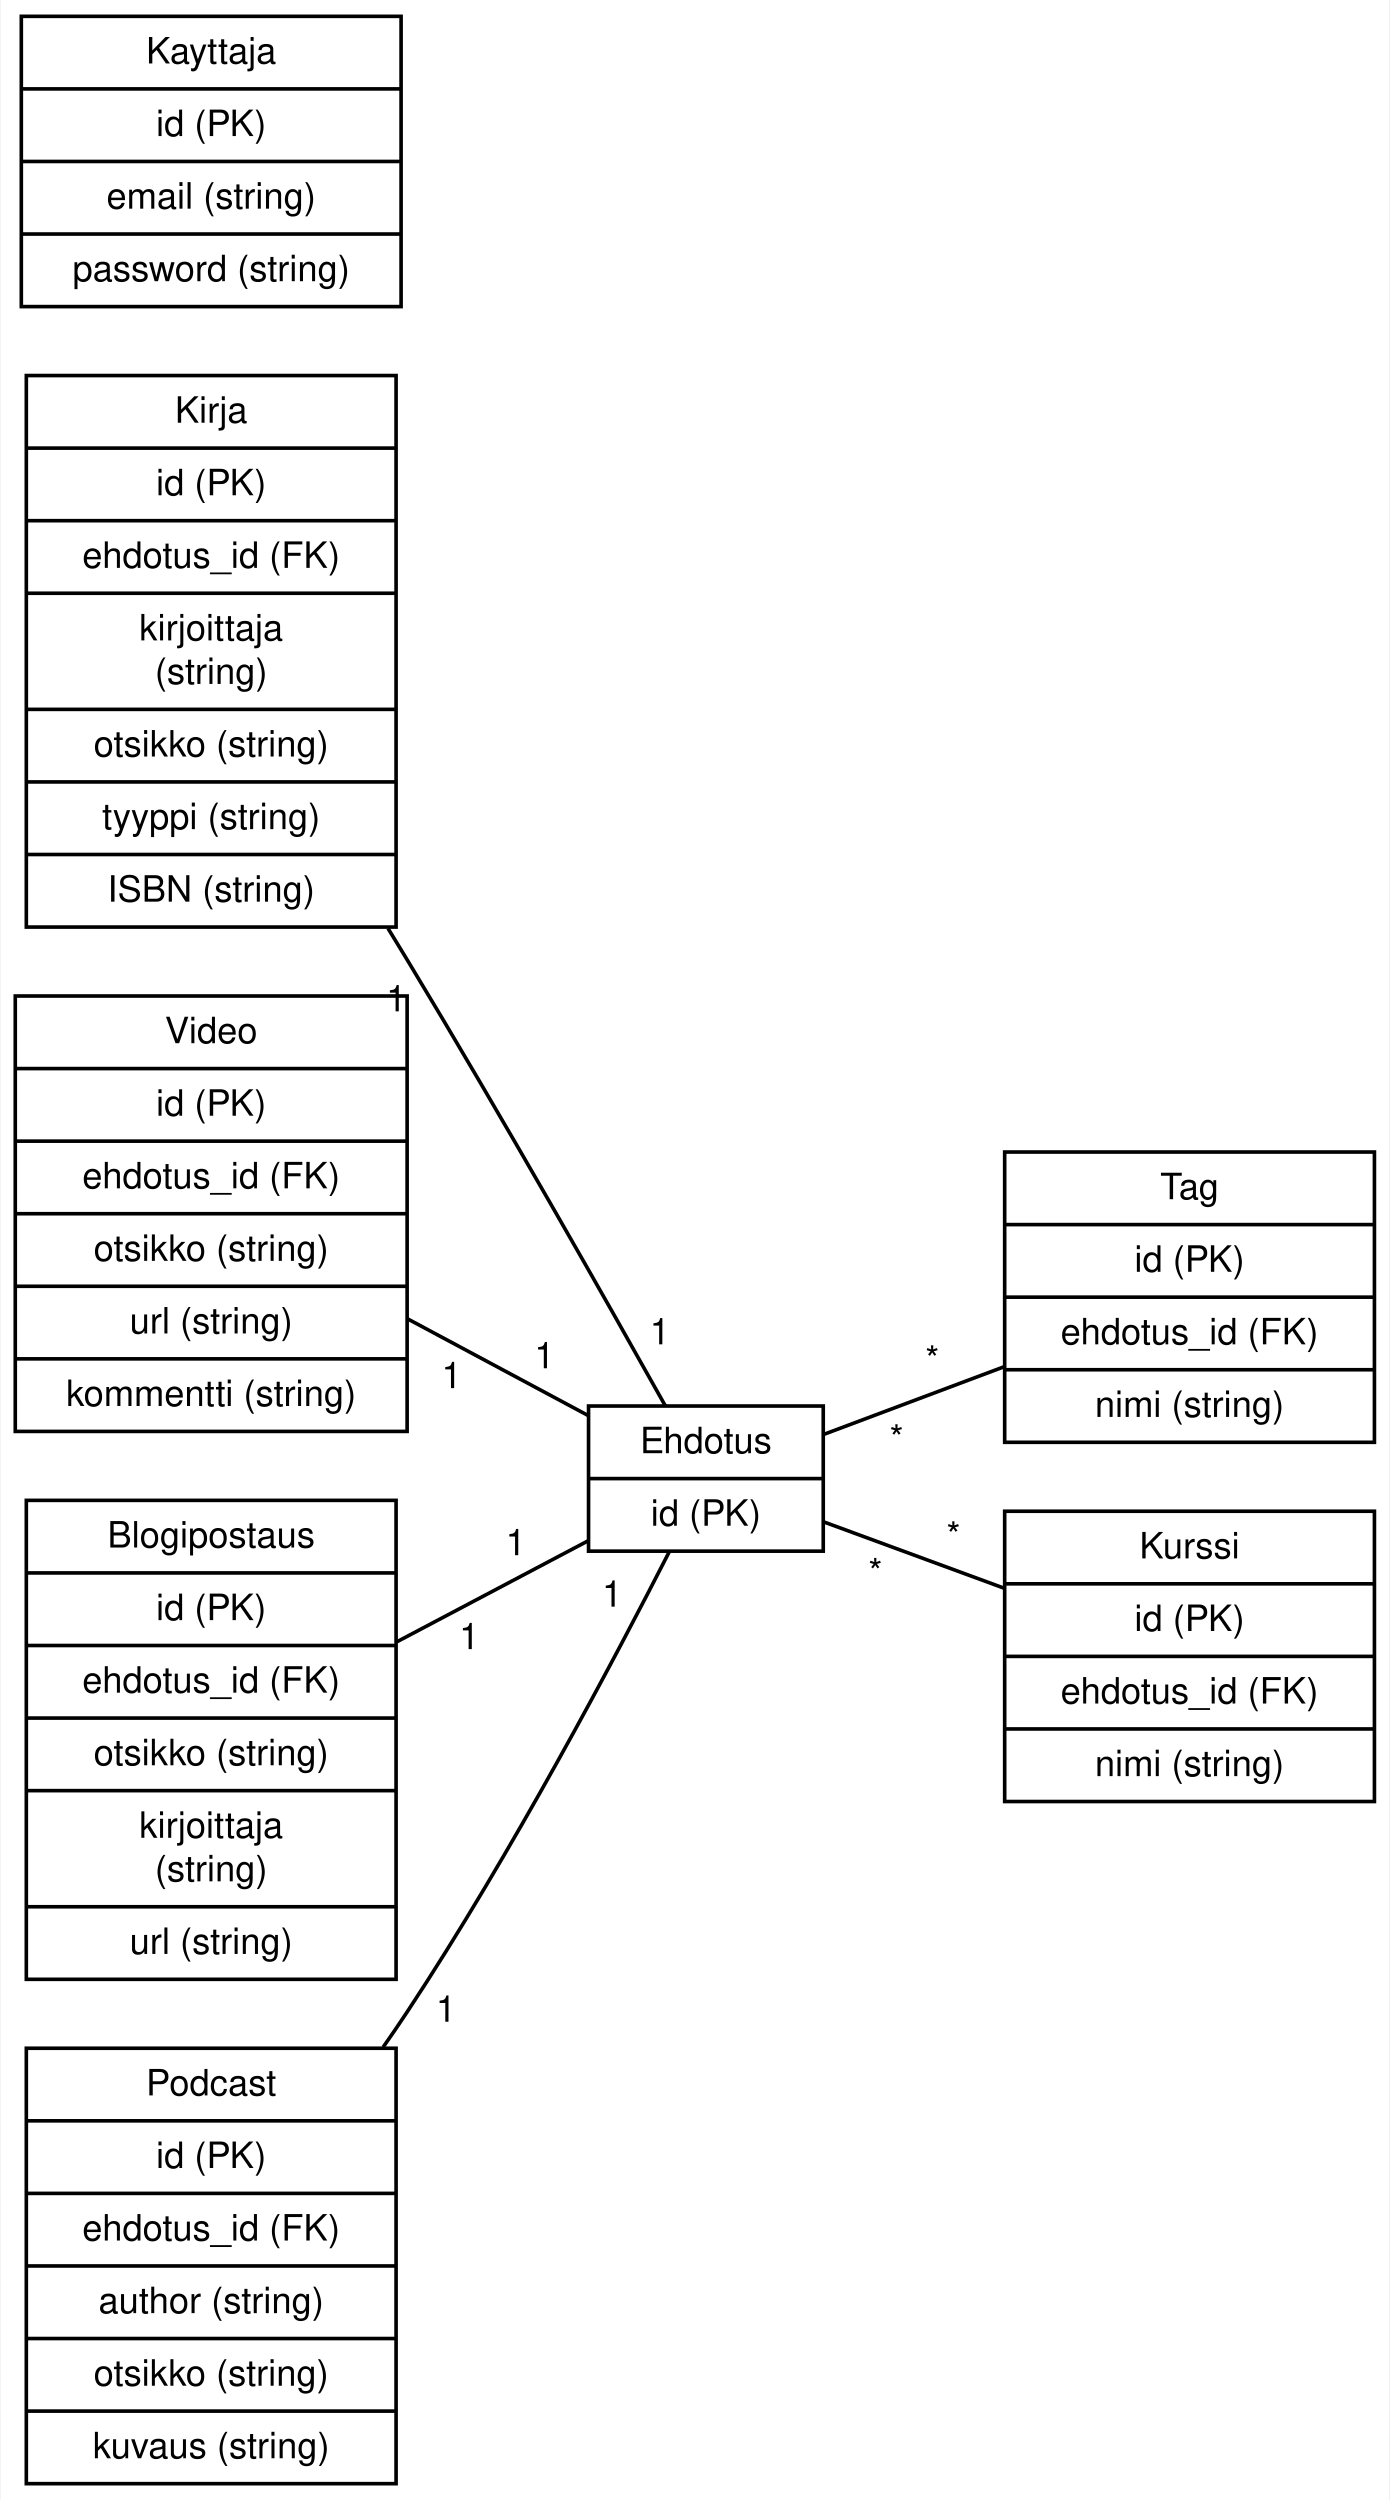
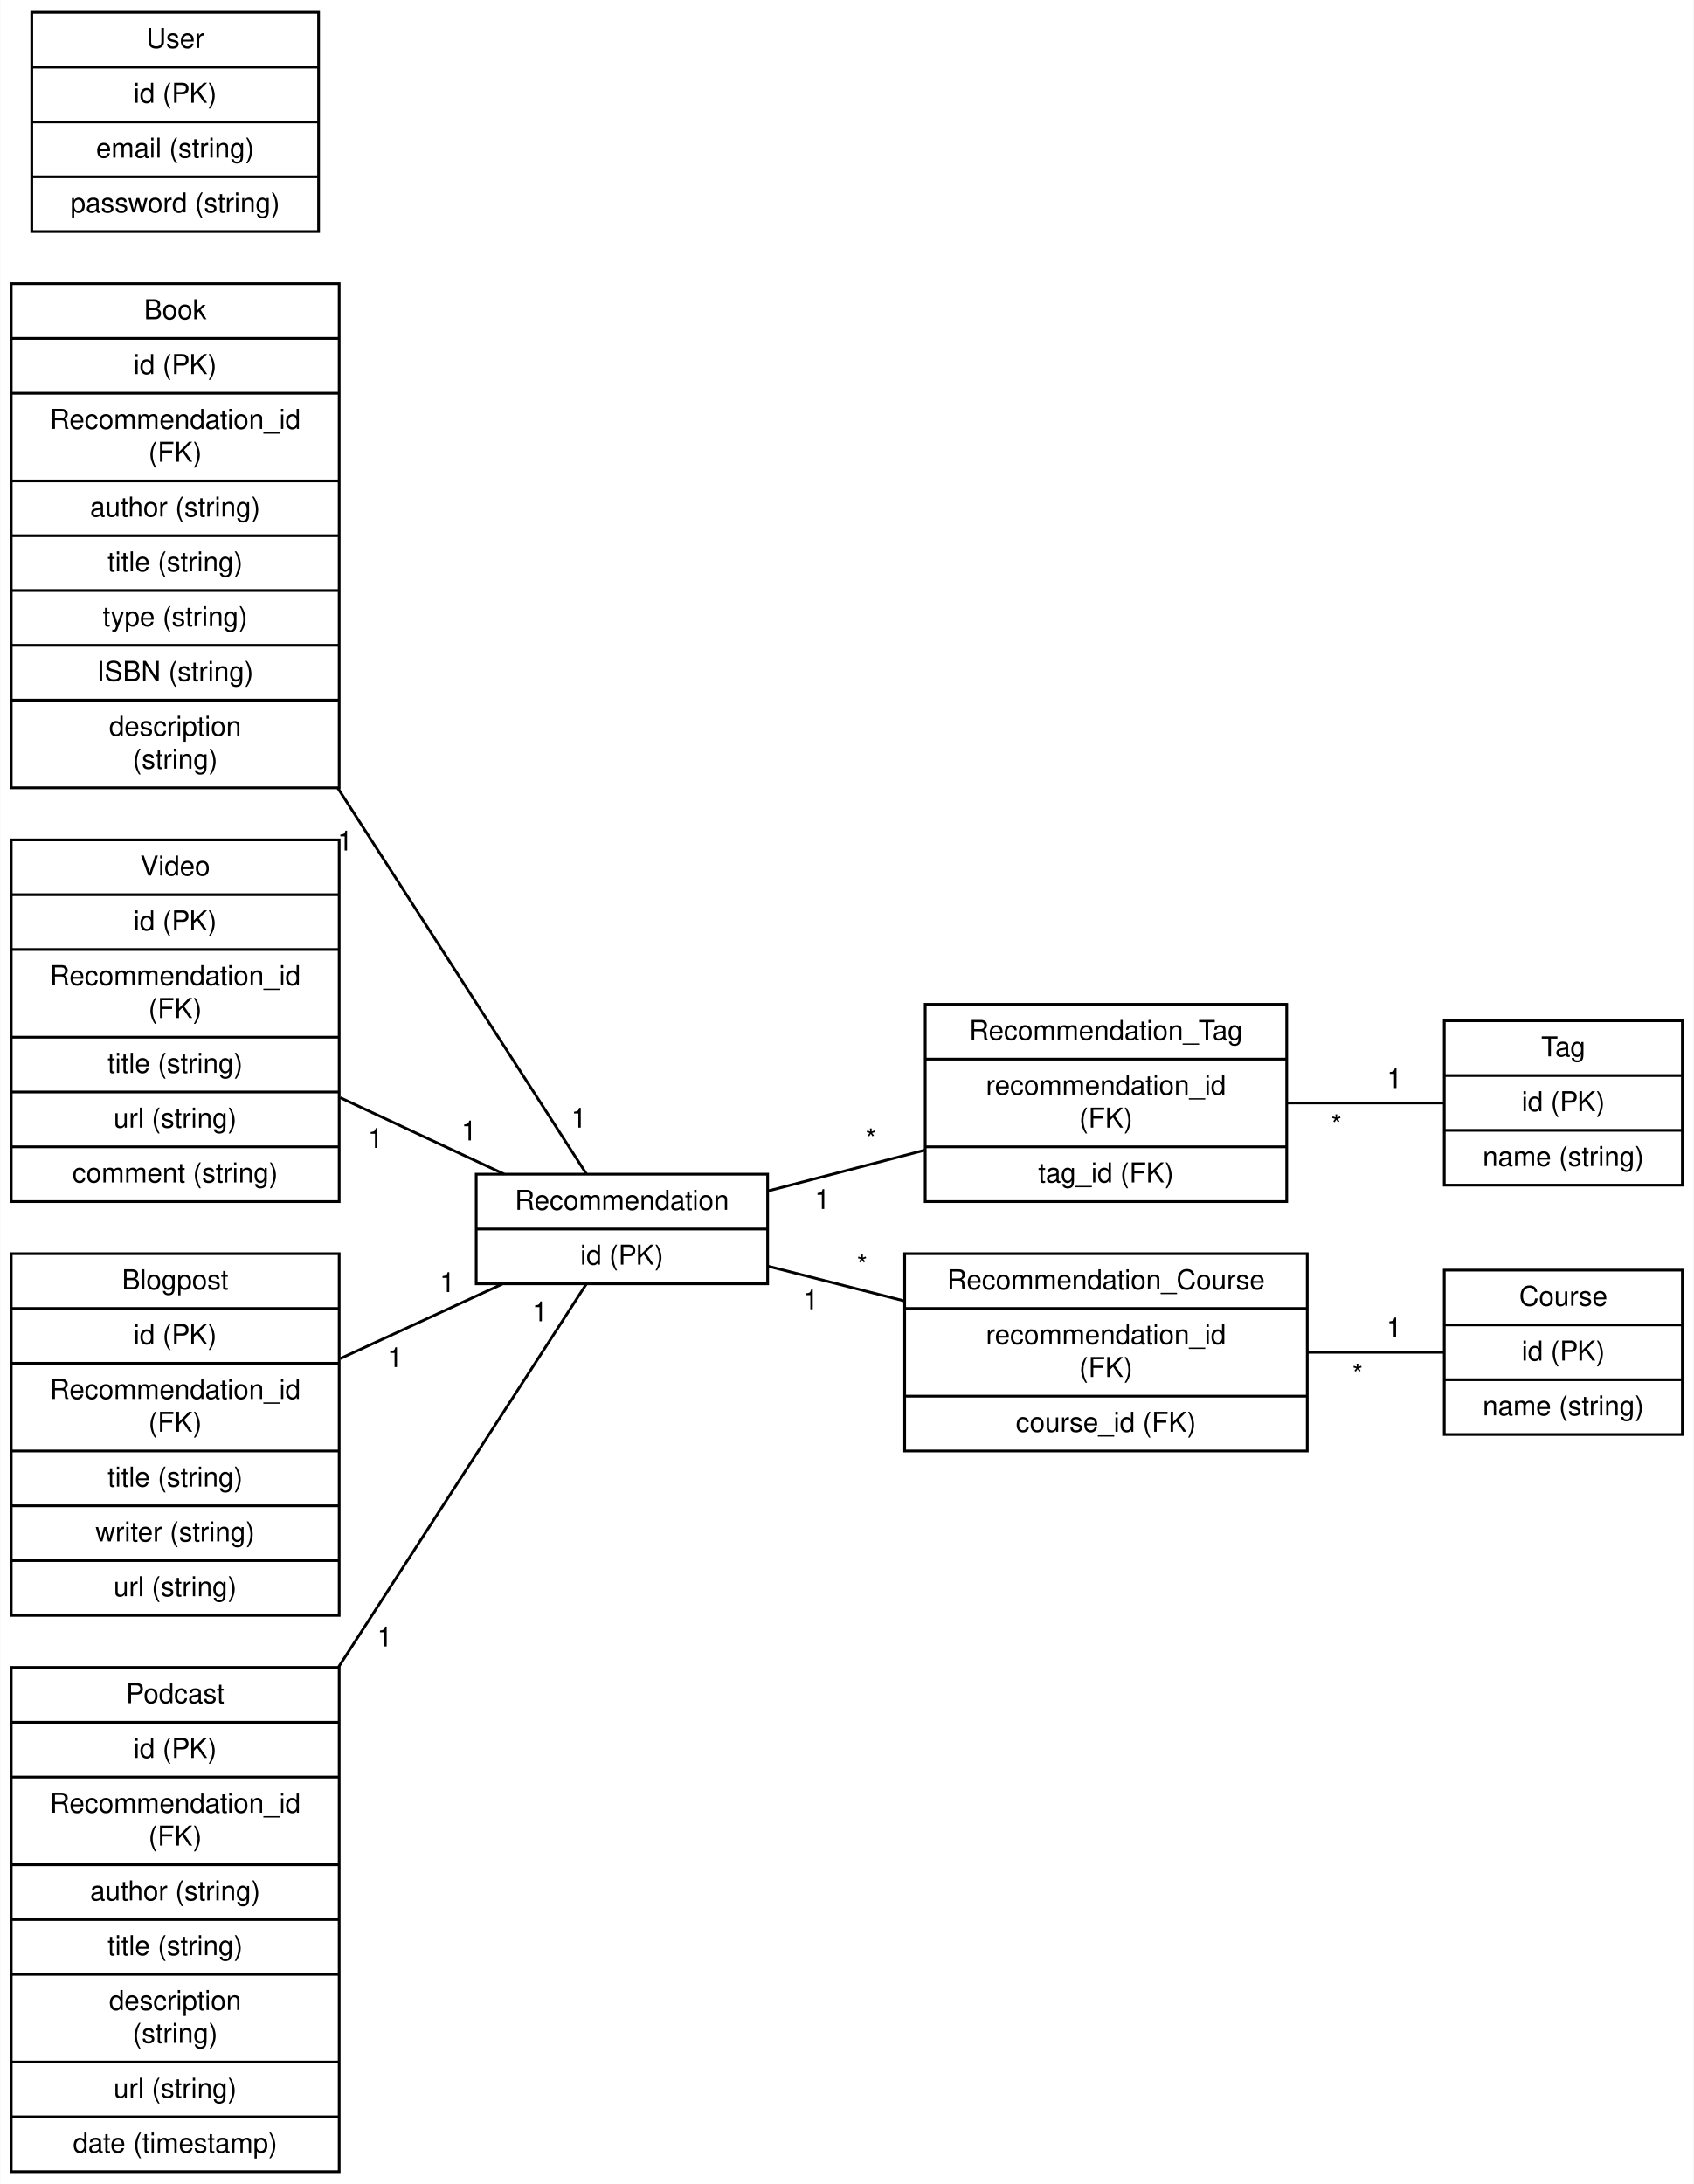
- <svg xmlns="http://www.w3.org/2000/svg" width="383pt" height="689pt" viewBox="0.00 0.00 382.58 689.00">
-   <g id="graph0" class="graph" transform="scale(1 1) rotate(0) translate(4 685)">
-     <polygon fill="#ffffff" stroke="transparent" points="-4,4 -4,-685 378.583,-685 378.583,4 -4,4" />
+ <svg xmlns="http://www.w3.org/2000/svg" width="618pt" height="797pt" viewBox="0.00 0.00 617.83 797.00">
+   <g id="graph0" class="graph" transform="scale(1 1) rotate(0) translate(4 793)">
+     <polygon fill="#ffffff" stroke="transparent" points="-4,4 -4,-793 613.829,-793 613.829,4 -4,4" />
    <g id="node1" class="node">
-       <polygon fill="none" stroke="#000000" points="157.994,-257.5 157.994,-297.5 222.678,-297.5 222.678,-257.5 157.994,-257.5" />
-       <text text-anchor="middle" x="190.336" y="-284.5" font-family="Helvetica,sans-Serif" font-size="10.00" fill="#000000">Ehdotus</text>
-       <polyline fill="none" stroke="#000000" points="157.994,-277.5 222.678,-277.5 " />
-       <text text-anchor="middle" x="190.336" y="-264.5" font-family="Helvetica,sans-Serif" font-size="10.00" fill="#000000">id (PK)</text>
+       <polygon fill="none" stroke="#000000" points="169.684,-324.5 169.684,-364.5 276.031,-364.5 276.031,-324.5 169.684,-324.5" />
+       <text text-anchor="middle" x="222.857" y="-351.5" font-family="Helvetica,sans-Serif" font-size="10.00" fill="#000000">Recommendation</text>
+       <polyline fill="none" stroke="#000000" points="169.684,-344.5 276.031,-344.5 " />
+       <text text-anchor="middle" x="222.857" y="-331.5" font-family="Helvetica,sans-Serif" font-size="10.00" fill="#000000">id (PK)</text>
+     </g>
+     <g id="node9" class="node">
+       <polygon fill="none" stroke="#000000" points="333.53,-354.5 333.53,-426.5 465.442,-426.5 465.442,-354.5 333.53,-354.5" />
+       <text text-anchor="middle" x="399.486" y="-413.5" font-family="Helvetica,sans-Serif" font-size="10.00" fill="#000000">Recommendation_Tag </text>
+       <polyline fill="none" stroke="#000000" points="333.53,-406.5 465.442,-406.5 " />
+       <text text-anchor="middle" x="399.486" y="-393.5" font-family="Helvetica,sans-Serif" font-size="10.00" fill="#000000">recommendation_id</text>
+       <text text-anchor="middle" x="399.486" y="-381.5" font-family="Helvetica,sans-Serif" font-size="10.00" fill="#000000">(FK)</text>
+       <polyline fill="none" stroke="#000000" points="333.53,-374.5 465.442,-374.5 " />
+       <text text-anchor="middle" x="399.486" y="-361.5" font-family="Helvetica,sans-Serif" font-size="10.00" fill="#000000">tag_id (FK)</text>
+     </g>
+     <g id="edge5" class="edge">
+       <path fill="none" stroke="#000000" d="M276.331,-358.426C294.303,-363.107 314.567,-368.384 333.391,-373.287" />
+       <text text-anchor="middle" x="313.72" y="-373.898" font-family="Helvetica,sans-Serif" font-size="10.00" fill="#000000">*</text>
+       <text text-anchor="middle" x="296.002" y="-351.815" font-family="Helvetica,sans-Serif" font-size="10.00" fill="#000000">1</text>
+     </g>
+     <g id="node10" class="node">
+       <polygon fill="none" stroke="#000000" points="326.031,-263.5 326.031,-335.5 472.941,-335.5 472.941,-263.5 326.031,-263.5" />
+       <text text-anchor="middle" x="399.486" y="-322.5" font-family="Helvetica,sans-Serif" font-size="10.00" fill="#000000">Recommendation_Course </text>
+       <polyline fill="none" stroke="#000000" points="326.031,-315.5 472.941,-315.5 " />
+       <text text-anchor="middle" x="399.486" y="-302.5" font-family="Helvetica,sans-Serif" font-size="10.00" fill="#000000">recommendation_id</text>
+       <text text-anchor="middle" x="399.486" y="-290.5" font-family="Helvetica,sans-Serif" font-size="10.00" fill="#000000">(FK)</text>
+       <polyline fill="none" stroke="#000000" points="326.031,-283.5 472.941,-283.5 " />
+       <text text-anchor="middle" x="399.486" y="-270.5" font-family="Helvetica,sans-Serif" font-size="10.00" fill="#000000">course_id (FK)</text>
+     </g>
+     <g id="edge7" class="edge">
+       <path fill="none" stroke="#000000" d="M276.331,-330.876C291.968,-326.893 309.34,-322.467 325.988,-318.225" />
+       <text text-anchor="middle" x="310.51" y="-327.891" font-family="Helvetica,sans-Serif" font-size="10.00" fill="#000000">*</text>
+       <text text-anchor="middle" x="291.81" y="-315.211" font-family="Helvetica,sans-Serif" font-size="10.00" fill="#000000">1</text>
    </g>
    <g id="node2" class="node">
-       <polygon fill="none" stroke="#000000" points="272.678,-287.5 272.678,-367.5 374.583,-367.5 374.583,-287.5 272.678,-287.5" />
-       <text text-anchor="middle" x="323.63" y="-354.5" font-family="Helvetica,sans-Serif" font-size="10.00" fill="#000000">Tag</text>
-       <polyline fill="none" stroke="#000000" points="272.678,-347.5 374.583,-347.5 " />
-       <text text-anchor="middle" x="323.63" y="-334.5" font-family="Helvetica,sans-Serif" font-size="10.00" fill="#000000">id (PK) </text>
-       <polyline fill="none" stroke="#000000" points="272.678,-327.5 374.583,-327.5 " />
-       <text text-anchor="middle" x="323.63" y="-314.5" font-family="Helvetica,sans-Serif" font-size="10.00" fill="#000000">ehdotus_id (FK) </text>
-       <polyline fill="none" stroke="#000000" points="272.678,-307.5 374.583,-307.5 " />
-       <text text-anchor="middle" x="323.63" y="-294.5" font-family="Helvetica,sans-Serif" font-size="10.00" fill="#000000">nimi (string)</text>
-     </g>
-     <g id="edge5" class="edge">
-       <path fill="none" stroke="#000000" d="M222.944,-289.731C237.896,-295.34 255.973,-302.121 272.66,-308.38" />
-       <text text-anchor="middle" x="252.72" y="-306.928" font-family="Helvetica,sans-Serif" font-size="10.00" fill="#000000">*</text>
-       <text text-anchor="middle" x="242.883" y="-285.184" font-family="Helvetica,sans-Serif" font-size="10.00" fill="#000000">*</text>
+       <polygon fill="none" stroke="#000000" points="522.941,-360.5 522.941,-420.5 609.829,-420.5 609.829,-360.5 522.941,-360.5" />
+       <text text-anchor="middle" x="566.385" y="-407.5" font-family="Helvetica,sans-Serif" font-size="10.00" fill="#000000">Tag</text>
+       <polyline fill="none" stroke="#000000" points="522.941,-400.5 609.829,-400.5 " />
+       <text text-anchor="middle" x="566.385" y="-387.5" font-family="Helvetica,sans-Serif" font-size="10.00" fill="#000000">id (PK) </text>
+       <polyline fill="none" stroke="#000000" points="522.941,-380.5 609.829,-380.5 " />
+       <text text-anchor="middle" x="566.385" y="-367.5" font-family="Helvetica,sans-Serif" font-size="10.00" fill="#000000">name (string)</text>
    </g>
    <g id="node3" class="node">
-       <polygon fill="none" stroke="#000000" points="272.678,-188.5 272.678,-268.5 374.583,-268.5 374.583,-188.5 272.678,-188.5" />
-       <text text-anchor="middle" x="323.63" y="-255.5" font-family="Helvetica,sans-Serif" font-size="10.00" fill="#000000">Kurssi</text>
-       <polyline fill="none" stroke="#000000" points="272.678,-248.5 374.583,-248.5 " />
-       <text text-anchor="middle" x="323.63" y="-235.5" font-family="Helvetica,sans-Serif" font-size="10.00" fill="#000000">id (PK) </text>
-       <polyline fill="none" stroke="#000000" points="272.678,-228.5 374.583,-228.5 " />
-       <text text-anchor="middle" x="323.63" y="-215.5" font-family="Helvetica,sans-Serif" font-size="10.00" fill="#000000">ehdotus_id (FK) </text>
-       <polyline fill="none" stroke="#000000" points="272.678,-208.5 374.583,-208.5 " />
-       <text text-anchor="middle" x="323.63" y="-195.5" font-family="Helvetica,sans-Serif" font-size="10.00" fill="#000000">nimi (string)</text>
+       <polygon fill="none" stroke="#000000" points="522.941,-269.5 522.941,-329.5 609.829,-329.5 609.829,-269.5 522.941,-269.5" />
+       <text text-anchor="middle" x="566.385" y="-316.5" font-family="Helvetica,sans-Serif" font-size="10.00" fill="#000000">Course</text>
+       <polyline fill="none" stroke="#000000" points="522.941,-309.5 609.829,-309.5 " />
+       <text text-anchor="middle" x="566.385" y="-296.5" font-family="Helvetica,sans-Serif" font-size="10.00" fill="#000000">id (PK) </text>
+       <polyline fill="none" stroke="#000000" points="522.941,-289.5 609.829,-289.5 " />
+       <text text-anchor="middle" x="566.385" y="-276.5" font-family="Helvetica,sans-Serif" font-size="10.00" fill="#000000">name (string)</text>
+     </g>
+     <g id="node4" class="node">
+       <polygon fill="none" stroke="#000000" points="0,-505.5 0,-689.5 119.684,-689.5 119.684,-505.5 0,-505.5" />
+       <text text-anchor="middle" x="59.842" y="-676.5" font-family="Helvetica,sans-Serif" font-size="10.00" fill="#000000">Book</text>
+       <polyline fill="none" stroke="#000000" points="0,-669.5 119.684,-669.5 " />
+       <text text-anchor="middle" x="59.842" y="-656.5" font-family="Helvetica,sans-Serif" font-size="10.00" fill="#000000">id (PK) </text>
+       <polyline fill="none" stroke="#000000" points="0,-649.5 119.684,-649.5 " />
+       <text text-anchor="middle" x="59.842" y="-636.5" font-family="Helvetica,sans-Serif" font-size="10.00" fill="#000000">Recommendation_id</text>
+       <text text-anchor="middle" x="59.842" y="-624.5" font-family="Helvetica,sans-Serif" font-size="10.00" fill="#000000">(FK) </text>
+       <polyline fill="none" stroke="#000000" points="0,-617.5 119.684,-617.5 " />
+       <text text-anchor="middle" x="59.842" y="-604.5" font-family="Helvetica,sans-Serif" font-size="10.00" fill="#000000">author (string) </text>
+       <polyline fill="none" stroke="#000000" points="0,-597.5 119.684,-597.5 " />
+       <text text-anchor="middle" x="59.842" y="-584.5" font-family="Helvetica,sans-Serif" font-size="10.00" fill="#000000">title (string) </text>
+       <polyline fill="none" stroke="#000000" points="0,-577.5 119.684,-577.5 " />
+       <text text-anchor="middle" x="59.842" y="-564.5" font-family="Helvetica,sans-Serif" font-size="10.00" fill="#000000">type (string) </text>
+       <polyline fill="none" stroke="#000000" points="0,-557.5 119.684,-557.5 " />
+       <text text-anchor="middle" x="59.842" y="-544.5" font-family="Helvetica,sans-Serif" font-size="10.00" fill="#000000">ISBN (string) </text>
+       <polyline fill="none" stroke="#000000" points="0,-537.5 119.684,-537.5 " />
+       <text text-anchor="middle" x="59.842" y="-524.5" font-family="Helvetica,sans-Serif" font-size="10.00" fill="#000000">description</text>
+       <text text-anchor="middle" x="59.842" y="-512.5" font-family="Helvetica,sans-Serif" font-size="10.00" fill="#000000">(string)</text>
+     </g>
+     <g id="edge1" class="edge">
+       <path fill="none" stroke="#000000" d="M119.156,-505.445C152.11,-454.3 190.305,-395.022 209.856,-364.678" />
+       <text text-anchor="middle" x="207.143" y="-381.493" font-family="Helvetica,sans-Serif" font-size="10.00" fill="#000000">1</text>
+       <text text-anchor="middle" x="121.868" y="-482.63" font-family="Helvetica,sans-Serif" font-size="10.00" fill="#000000">1</text>
+     </g>
+     <g id="node5" class="node">
+       <polygon fill="none" stroke="#000000" points="0,-354.5 0,-486.5 119.684,-486.5 119.684,-354.5 0,-354.5" />
+       <text text-anchor="middle" x="59.842" y="-473.5" font-family="Helvetica,sans-Serif" font-size="10.00" fill="#000000">Video</text>
+       <polyline fill="none" stroke="#000000" points="0,-466.5 119.684,-466.5 " />
+       <text text-anchor="middle" x="59.842" y="-453.5" font-family="Helvetica,sans-Serif" font-size="10.00" fill="#000000">id (PK) </text>
+       <polyline fill="none" stroke="#000000" points="0,-446.5 119.684,-446.5 " />
+       <text text-anchor="middle" x="59.842" y="-433.5" font-family="Helvetica,sans-Serif" font-size="10.00" fill="#000000">Recommendation_id</text>
+       <text text-anchor="middle" x="59.842" y="-421.5" font-family="Helvetica,sans-Serif" font-size="10.00" fill="#000000">(FK) </text>
+       <polyline fill="none" stroke="#000000" points="0,-414.5 119.684,-414.5 " />
+       <text text-anchor="middle" x="59.842" y="-401.5" font-family="Helvetica,sans-Serif" font-size="10.00" fill="#000000">title (string) </text>
+       <polyline fill="none" stroke="#000000" points="0,-394.5 119.684,-394.5 " />
+       <text text-anchor="middle" x="59.842" y="-381.5" font-family="Helvetica,sans-Serif" font-size="10.00" fill="#000000">url (string) </text>
+       <polyline fill="none" stroke="#000000" points="0,-374.5 119.684,-374.5 " />
+       <text text-anchor="middle" x="59.842" y="-361.5" font-family="Helvetica,sans-Serif" font-size="10.00" fill="#000000">comment (string)</text>
+     </g>
+     <g id="edge2" class="edge">
+       <path fill="none" stroke="#000000" d="M120.08,-392.416C139.942,-383.156 161.617,-373.051 179.92,-364.518" />
+       <text text-anchor="middle" x="167.063" y="-376.838" font-family="Helvetica,sans-Serif" font-size="10.00" fill="#000000">1</text>
+       <text text-anchor="middle" x="132.937" y="-374.096" font-family="Helvetica,sans-Serif" font-size="10.00" fill="#000000">1</text>
+     </g>
+     <g id="node6" class="node">
+       <polygon fill="none" stroke="#000000" points="0,-203.5 0,-335.5 119.684,-335.5 119.684,-203.5 0,-203.5" />
+       <text text-anchor="middle" x="59.842" y="-322.5" font-family="Helvetica,sans-Serif" font-size="10.00" fill="#000000">Blogpost</text>
+       <polyline fill="none" stroke="#000000" points="0,-315.5 119.684,-315.5 " />
+       <text text-anchor="middle" x="59.842" y="-302.5" font-family="Helvetica,sans-Serif" font-size="10.00" fill="#000000">id (PK) </text>
+       <polyline fill="none" stroke="#000000" points="0,-295.5 119.684,-295.5 " />
+       <text text-anchor="middle" x="59.842" y="-282.5" font-family="Helvetica,sans-Serif" font-size="10.00" fill="#000000">Recommendation_id</text>
+       <text text-anchor="middle" x="59.842" y="-270.5" font-family="Helvetica,sans-Serif" font-size="10.00" fill="#000000">(FK) </text>
+       <polyline fill="none" stroke="#000000" points="0,-263.5 119.684,-263.5 " />
+       <text text-anchor="middle" x="59.842" y="-250.5" font-family="Helvetica,sans-Serif" font-size="10.00" fill="#000000">title (string) </text>
+       <polyline fill="none" stroke="#000000" points="0,-243.5 119.684,-243.5 " />
+       <text text-anchor="middle" x="59.842" y="-230.5" font-family="Helvetica,sans-Serif" font-size="10.00" fill="#000000">writer (string) </text>
+       <polyline fill="none" stroke="#000000" points="0,-223.5 119.684,-223.5 " />
+       <text text-anchor="middle" x="59.842" y="-210.5" font-family="Helvetica,sans-Serif" font-size="10.00" fill="#000000">url (string)</text>
+     </g>
+     <g id="edge3" class="edge">
+       <path fill="none" stroke="#000000" d="M120.08,-297.214C139.67,-306.227 161.024,-316.052 179.166,-324.398" />
+       <text text-anchor="middle" x="159.166" y="-321.501" font-family="Helvetica,sans-Serif" font-size="10.00" fill="#000000">1</text>
+       <text text-anchor="middle" x="140.079" y="-294.112" font-family="Helvetica,sans-Serif" font-size="10.00" fill="#000000">1</text>
+     </g>
+     <g id="node7" class="node">
+       <polygon fill="none" stroke="#000000" points="0,-.5 0,-184.5 119.684,-184.5 119.684,-.5 0,-.5" />
+       <text text-anchor="middle" x="59.842" y="-171.5" font-family="Helvetica,sans-Serif" font-size="10.00" fill="#000000">Podcast</text>
+       <polyline fill="none" stroke="#000000" points="0,-164.5 119.684,-164.5 " />
+       <text text-anchor="middle" x="59.842" y="-151.5" font-family="Helvetica,sans-Serif" font-size="10.00" fill="#000000">id (PK)</text>
+       <polyline fill="none" stroke="#000000" points="0,-144.5 119.684,-144.5 " />
+       <text text-anchor="middle" x="59.842" y="-131.5" font-family="Helvetica,sans-Serif" font-size="10.00" fill="#000000">Recommendation_id</text>
+       <text text-anchor="middle" x="59.842" y="-119.5" font-family="Helvetica,sans-Serif" font-size="10.00" fill="#000000">(FK) </text>
+       <polyline fill="none" stroke="#000000" points="0,-112.5 119.684,-112.5 " />
+       <text text-anchor="middle" x="59.842" y="-99.5" font-family="Helvetica,sans-Serif" font-size="10.00" fill="#000000">author (string)</text>
+       <polyline fill="none" stroke="#000000" points="0,-92.5 119.684,-92.5 " />
+       <text text-anchor="middle" x="59.842" y="-79.5" font-family="Helvetica,sans-Serif" font-size="10.00" fill="#000000">title (string)</text>
+       <polyline fill="none" stroke="#000000" points="0,-72.5 119.684,-72.5 " />
+       <text text-anchor="middle" x="59.842" y="-59.5" font-family="Helvetica,sans-Serif" font-size="10.00" fill="#000000">description</text>
+       <text text-anchor="middle" x="59.842" y="-47.5" font-family="Helvetica,sans-Serif" font-size="10.00" fill="#000000">(string)</text>
+       <polyline fill="none" stroke="#000000" points="0,-40.5 119.684,-40.5 " />
+       <text text-anchor="middle" x="59.842" y="-27.5" font-family="Helvetica,sans-Serif" font-size="10.00" fill="#000000">url (string) </text>
+       <polyline fill="none" stroke="#000000" points="0,-20.5 119.684,-20.5 " />
+       <text text-anchor="middle" x="59.842" y="-7.5" font-family="Helvetica,sans-Serif" font-size="10.00" fill="#000000">date (timestamp)</text>
+     </g>
+     <g id="edge4" class="edge">
+       <path fill="none" stroke="#000000" d="M119.386,-184.548C152.311,-235.445 190.403,-294.329 209.896,-324.463" />
+       <text text-anchor="middle" x="192.954" y="-310.835" font-family="Helvetica,sans-Serif" font-size="10.00" fill="#000000">1</text>
+       <text text-anchor="middle" x="136.328" y="-192.176" font-family="Helvetica,sans-Serif" font-size="10.00" fill="#000000">1</text>
+     </g>
+     <g id="node8" class="node">
+       <polygon fill="none" stroke="#000000" points="7.509,-708.5 7.509,-788.5 112.175,-788.5 112.175,-708.5 7.509,-708.5" />
+       <text text-anchor="middle" x="59.842" y="-775.5" font-family="Helvetica,sans-Serif" font-size="10.00" fill="#000000">User</text>
+       <polyline fill="none" stroke="#000000" points="7.509,-768.5 112.175,-768.5 " />
+       <text text-anchor="middle" x="59.842" y="-755.5" font-family="Helvetica,sans-Serif" font-size="10.00" fill="#000000">id (PK) </text>
+       <polyline fill="none" stroke="#000000" points="7.509,-748.5 112.175,-748.5 " />
+       <text text-anchor="middle" x="59.842" y="-735.5" font-family="Helvetica,sans-Serif" font-size="10.00" fill="#000000">email (string) </text>
+       <polyline fill="none" stroke="#000000" points="7.509,-728.5 112.175,-728.5 " />
+       <text text-anchor="middle" x="59.842" y="-715.5" font-family="Helvetica,sans-Serif" font-size="10.00" fill="#000000">password (string)</text>
    </g>
    <g id="edge6" class="edge">
-       <path fill="none" stroke="#000000" d="M222.944,-265.513C237.896,-260.017 255.973,-253.371 272.66,-247.237" />
-       <text text-anchor="middle" x="258.563" y="-258.425" font-family="Helvetica,sans-Serif" font-size="10.00" fill="#000000">*</text>
-       <text text-anchor="middle" x="237.04" y="-248.326" font-family="Helvetica,sans-Serif" font-size="10.00" fill="#000000">*</text>
+       <path fill="none" stroke="#000000" d="M465.449,-390.5C484.765,-390.5 505.391,-390.5 522.929,-390.5" />
+       <text text-anchor="middle" x="504.803" y="-395.952" font-family="Helvetica,sans-Serif" font-size="10.00" fill="#000000">1</text>
+       <text text-anchor="middle" x="483.575" y="-379.048" font-family="Helvetica,sans-Serif" font-size="10.00" fill="#000000">*</text>
    </g>
-     <g id="node4" class="node">
-       <polygon fill="none" stroke="#000000" points="3.045,-429.5 3.045,-581.5 104.95,-581.5 104.95,-429.5 3.045,-429.5" />
-       <text text-anchor="middle" x="53.997" y="-568.5" font-family="Helvetica,sans-Serif" font-size="10.00" fill="#000000">Kirja</text>
-       <polyline fill="none" stroke="#000000" points="3.045,-561.5 104.95,-561.5 " />
-       <text text-anchor="middle" x="53.997" y="-548.5" font-family="Helvetica,sans-Serif" font-size="10.00" fill="#000000">id (PK) </text>
-       <polyline fill="none" stroke="#000000" points="3.045,-541.5 104.95,-541.5 " />
-       <text text-anchor="middle" x="53.997" y="-528.5" font-family="Helvetica,sans-Serif" font-size="10.00" fill="#000000">ehdotus_id (FK) </text>
-       <polyline fill="none" stroke="#000000" points="3.045,-521.5 104.95,-521.5 " />
-       <text text-anchor="middle" x="53.997" y="-508.5" font-family="Helvetica,sans-Serif" font-size="10.00" fill="#000000">kirjoittaja</text>
-       <text text-anchor="middle" x="53.997" y="-496.5" font-family="Helvetica,sans-Serif" font-size="10.00" fill="#000000">(string) </text>
-       <polyline fill="none" stroke="#000000" points="3.045,-489.5 104.95,-489.5 " />
-       <text text-anchor="middle" x="53.997" y="-476.5" font-family="Helvetica,sans-Serif" font-size="10.00" fill="#000000">otsikko (string) </text>
-       <polyline fill="none" stroke="#000000" points="3.045,-469.5 104.95,-469.5 " />
-       <text text-anchor="middle" x="53.997" y="-456.5" font-family="Helvetica,sans-Serif" font-size="10.00" fill="#000000">tyyppi (string) </text>
-       <polyline fill="none" stroke="#000000" points="3.045,-449.5 104.95,-449.5 " />
-       <text text-anchor="middle" x="53.997" y="-436.5" font-family="Helvetica,sans-Serif" font-size="10.00" fill="#000000">ISBN (string)</text>
-     </g>
-     <g id="edge1" class="edge">
-       <path fill="none" stroke="#000000" d="M102.724,-429.142C104.512,-426.23 106.274,-423.342 107.994,-420.5 134.247,-377.118 163.56,-325.365 179.151,-297.555" />
-       <text text-anchor="middle" x="177.643" y="-314.498" font-family="Helvetica,sans-Serif" font-size="10.00" fill="#000000">1</text>
-       <text text-anchor="middle" x="105.001" y="-406.272" font-family="Helvetica,sans-Serif" font-size="10.00" fill="#000000">1</text>
-     </g>
-     <g id="node5" class="node">
-       <polygon fill="none" stroke="#000000" points="0,-290.5 0,-410.5 107.994,-410.5 107.994,-290.5 0,-290.5" />
-       <text text-anchor="middle" x="53.997" y="-397.5" font-family="Helvetica,sans-Serif" font-size="10.00" fill="#000000">Video</text>
-       <polyline fill="none" stroke="#000000" points="0,-390.5 107.994,-390.5 " />
-       <text text-anchor="middle" x="53.997" y="-377.5" font-family="Helvetica,sans-Serif" font-size="10.00" fill="#000000">id (PK) </text>
-       <polyline fill="none" stroke="#000000" points="0,-370.5 107.994,-370.5 " />
-       <text text-anchor="middle" x="53.997" y="-357.5" font-family="Helvetica,sans-Serif" font-size="10.00" fill="#000000">ehdotus_id (FK) </text>
-       <polyline fill="none" stroke="#000000" points="0,-350.5 107.994,-350.5 " />
-       <text text-anchor="middle" x="53.997" y="-337.5" font-family="Helvetica,sans-Serif" font-size="10.00" fill="#000000">otsikko (string) </text>
-       <polyline fill="none" stroke="#000000" points="0,-330.5 107.994,-330.5 " />
-       <text text-anchor="middle" x="53.997" y="-317.5" font-family="Helvetica,sans-Serif" font-size="10.00" fill="#000000">url (string) </text>
-       <polyline fill="none" stroke="#000000" points="0,-310.5 107.994,-310.5 " />
-       <text text-anchor="middle" x="53.997" y="-297.5" font-family="Helvetica,sans-Serif" font-size="10.00" fill="#000000">kommentti (string)</text>
-     </g>
-     <g id="edge2" class="edge">
-       <path fill="none" stroke="#000000" d="M108.273,-321.439C125.056,-312.453 143.012,-302.839 157.835,-294.902" />
-       <text text-anchor="middle" x="145.845" y="-307.909" font-family="Helvetica,sans-Serif" font-size="10.00" fill="#000000">1</text>
-       <text text-anchor="middle" x="120.263" y="-302.431" font-family="Helvetica,sans-Serif" font-size="10.00" fill="#000000">1</text>
-     </g>
-     <g id="node6" class="node">
-       <polygon fill="none" stroke="#000000" points="3.045,-139.5 3.045,-271.5 104.95,-271.5 104.95,-139.5 3.045,-139.5" />
-       <text text-anchor="middle" x="53.997" y="-258.5" font-family="Helvetica,sans-Serif" font-size="10.00" fill="#000000">Blogipostaus</text>
-       <polyline fill="none" stroke="#000000" points="3.045,-251.5 104.95,-251.5 " />
-       <text text-anchor="middle" x="53.997" y="-238.5" font-family="Helvetica,sans-Serif" font-size="10.00" fill="#000000">id (PK) </text>
-       <polyline fill="none" stroke="#000000" points="3.045,-231.5 104.95,-231.5 " />
-       <text text-anchor="middle" x="53.997" y="-218.5" font-family="Helvetica,sans-Serif" font-size="10.00" fill="#000000">ehdotus_id (FK) </text>
-       <polyline fill="none" stroke="#000000" points="3.045,-211.5 104.95,-211.5 " />
-       <text text-anchor="middle" x="53.997" y="-198.5" font-family="Helvetica,sans-Serif" font-size="10.00" fill="#000000">otsikko (string) </text>
-       <polyline fill="none" stroke="#000000" points="3.045,-191.5 104.95,-191.5 " />
-       <text text-anchor="middle" x="53.997" y="-178.5" font-family="Helvetica,sans-Serif" font-size="10.00" fill="#000000">kirjoittaja</text>
-       <text text-anchor="middle" x="53.997" y="-166.5" font-family="Helvetica,sans-Serif" font-size="10.00" fill="#000000">(string) </text>
-       <polyline fill="none" stroke="#000000" points="3.045,-159.5 104.95,-159.5 " />
-       <text text-anchor="middle" x="53.997" y="-146.5" font-family="Helvetica,sans-Serif" font-size="10.00" fill="#000000">url (string)</text>
-     </g>
-     <g id="edge3" class="edge">
-       <path fill="none" stroke="#000000" d="M105.153,-232.515C122.834,-241.852 142.146,-252.051 157.905,-260.373" />
-       <text text-anchor="middle" x="137.93" y="-256.383" font-family="Helvetica,sans-Serif" font-size="10.00" fill="#000000">1</text>
-       <text text-anchor="middle" x="125.128" y="-230.505" font-family="Helvetica,sans-Serif" font-size="10.00" fill="#000000">1</text>
-     </g>
-     <g id="node7" class="node">
-       <polygon fill="none" stroke="#000000" points="3.045,-.5 3.045,-120.5 104.95,-120.5 104.95,-.5 3.045,-.5" />
-       <text text-anchor="middle" x="53.997" y="-107.5" font-family="Helvetica,sans-Serif" font-size="10.00" fill="#000000">Podcast</text>
-       <polyline fill="none" stroke="#000000" points="3.045,-100.5 104.95,-100.5 " />
-       <text text-anchor="middle" x="53.997" y="-87.5" font-family="Helvetica,sans-Serif" font-size="10.00" fill="#000000">id (PK)</text>
-       <polyline fill="none" stroke="#000000" points="3.045,-80.5 104.95,-80.5 " />
-       <text text-anchor="middle" x="53.997" y="-67.5" font-family="Helvetica,sans-Serif" font-size="10.00" fill="#000000">ehdotus_id (FK) </text>
-       <polyline fill="none" stroke="#000000" points="3.045,-60.5 104.95,-60.5 " />
-       <text text-anchor="middle" x="53.997" y="-47.5" font-family="Helvetica,sans-Serif" font-size="10.00" fill="#000000">author (string)</text>
-       <polyline fill="none" stroke="#000000" points="3.045,-40.5 104.95,-40.5 " />
-       <text text-anchor="middle" x="53.997" y="-27.5" font-family="Helvetica,sans-Serif" font-size="10.00" fill="#000000">otsikko (string)</text>
-       <polyline fill="none" stroke="#000000" points="3.045,-20.5 104.95,-20.5 " />
-       <text text-anchor="middle" x="53.997" y="-7.5" font-family="Helvetica,sans-Serif" font-size="10.00" fill="#000000">kuvaus (string)</text>
-     </g>
-     <g id="edge4" class="edge">
-       <path fill="none" stroke="#000000" d="M101.383,-120.807C103.662,-124.055 105.879,-127.299 107.994,-130.5 136.856,-174.188 165.614,-228.65 180.303,-257.46" />
-       <text text-anchor="middle" x="164.504" y="-242.197" font-family="Helvetica,sans-Serif" font-size="10.00" fill="#000000">1</text>
-       <text text-anchor="middle" x="118.702" y="-127.811" font-family="Helvetica,sans-Serif" font-size="10.00" fill="#000000">1</text>
-     </g>
-     <g id="node8" class="node">
-       <polygon fill="none" stroke="#000000" points="1.664,-600.5 1.664,-680.5 106.33,-680.5 106.33,-600.5 1.664,-600.5" />
-       <text text-anchor="middle" x="53.997" y="-667.5" font-family="Helvetica,sans-Serif" font-size="10.00" fill="#000000">Kayttaja</text>
-       <polyline fill="none" stroke="#000000" points="1.664,-660.5 106.33,-660.5 " />
-       <text text-anchor="middle" x="53.997" y="-647.5" font-family="Helvetica,sans-Serif" font-size="10.00" fill="#000000">id (PK) </text>
-       <polyline fill="none" stroke="#000000" points="1.664,-640.5 106.33,-640.5 " />
-       <text text-anchor="middle" x="53.997" y="-627.5" font-family="Helvetica,sans-Serif" font-size="10.00" fill="#000000">email (string) </text>
-       <polyline fill="none" stroke="#000000" points="1.664,-620.5 106.33,-620.5 " />
-       <text text-anchor="middle" x="53.997" y="-607.5" font-family="Helvetica,sans-Serif" font-size="10.00" fill="#000000">password (string)</text>
+     <g id="edge8" class="edge">
+       <path fill="none" stroke="#000000" d="M473.176,-299.5C490.117,-299.5 507.602,-299.5 522.786,-299.5" />
+       <text text-anchor="middle" x="504.66" y="-304.952" font-family="Helvetica,sans-Serif" font-size="10.00" fill="#000000">1</text>
+       <text text-anchor="middle" x="491.302" y="-288.048" font-family="Helvetica,sans-Serif" font-size="10.00" fill="#000000">*</text>
    </g>
  </g>
</svg>
